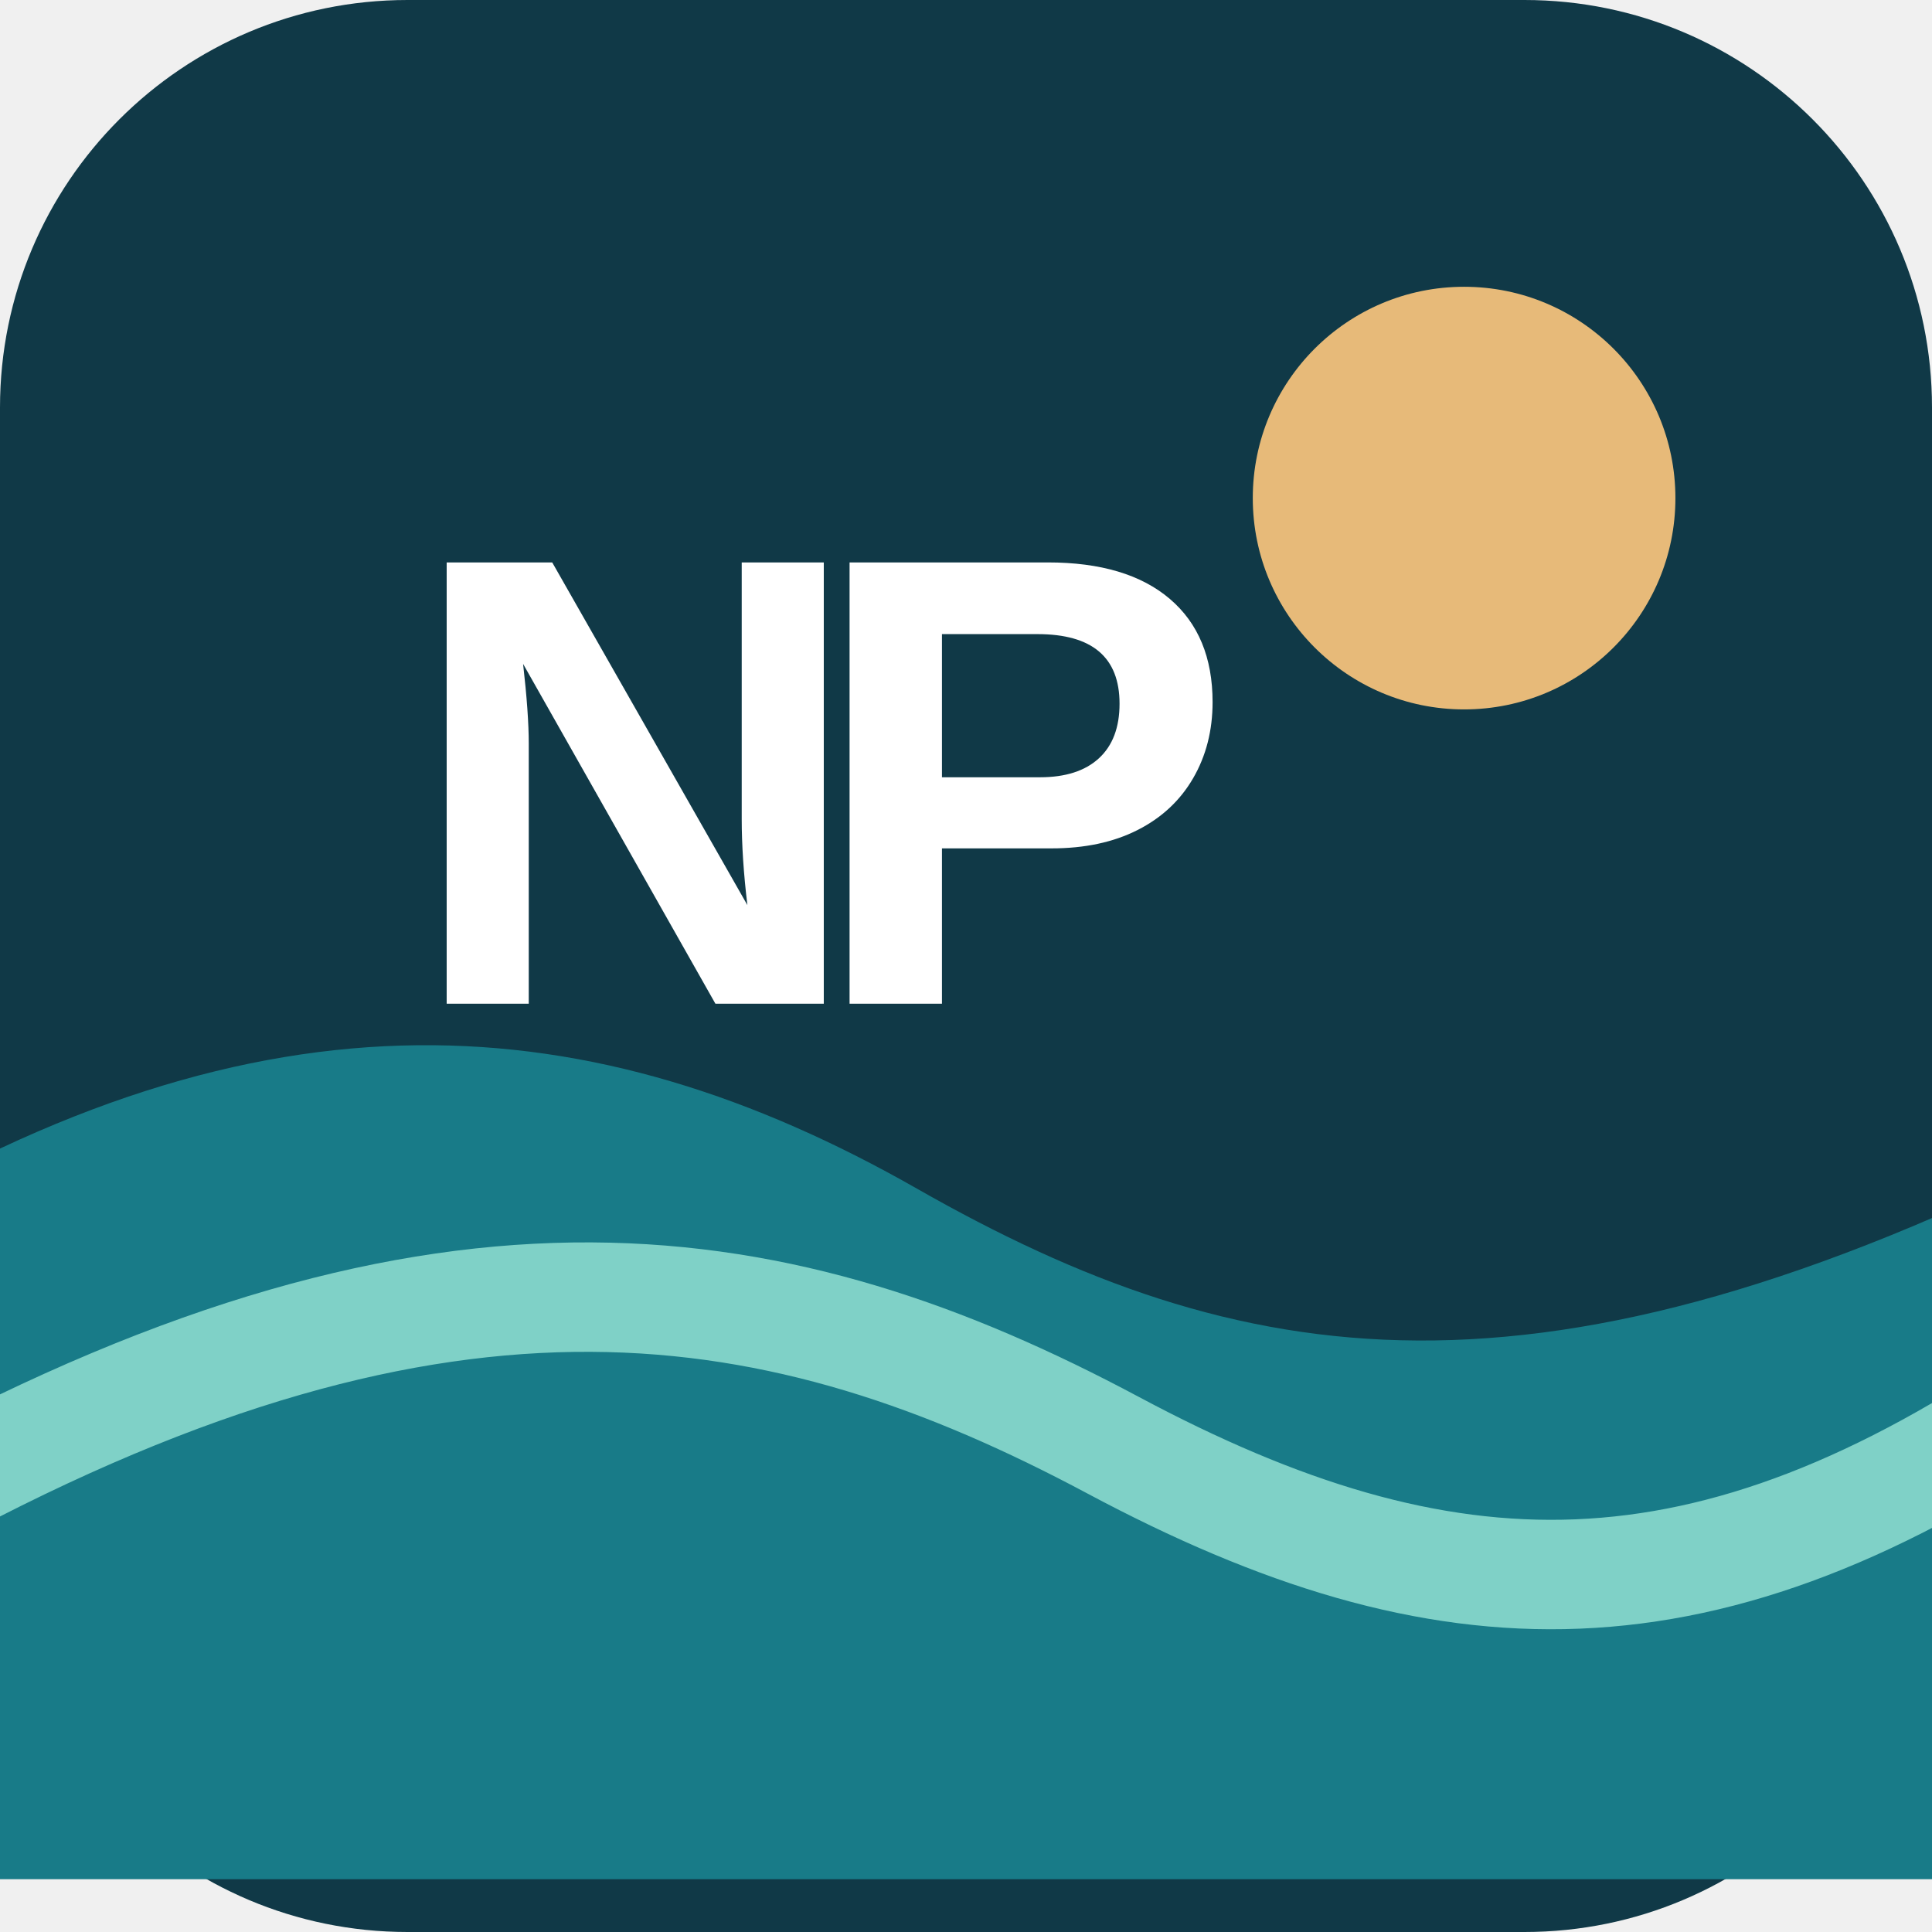
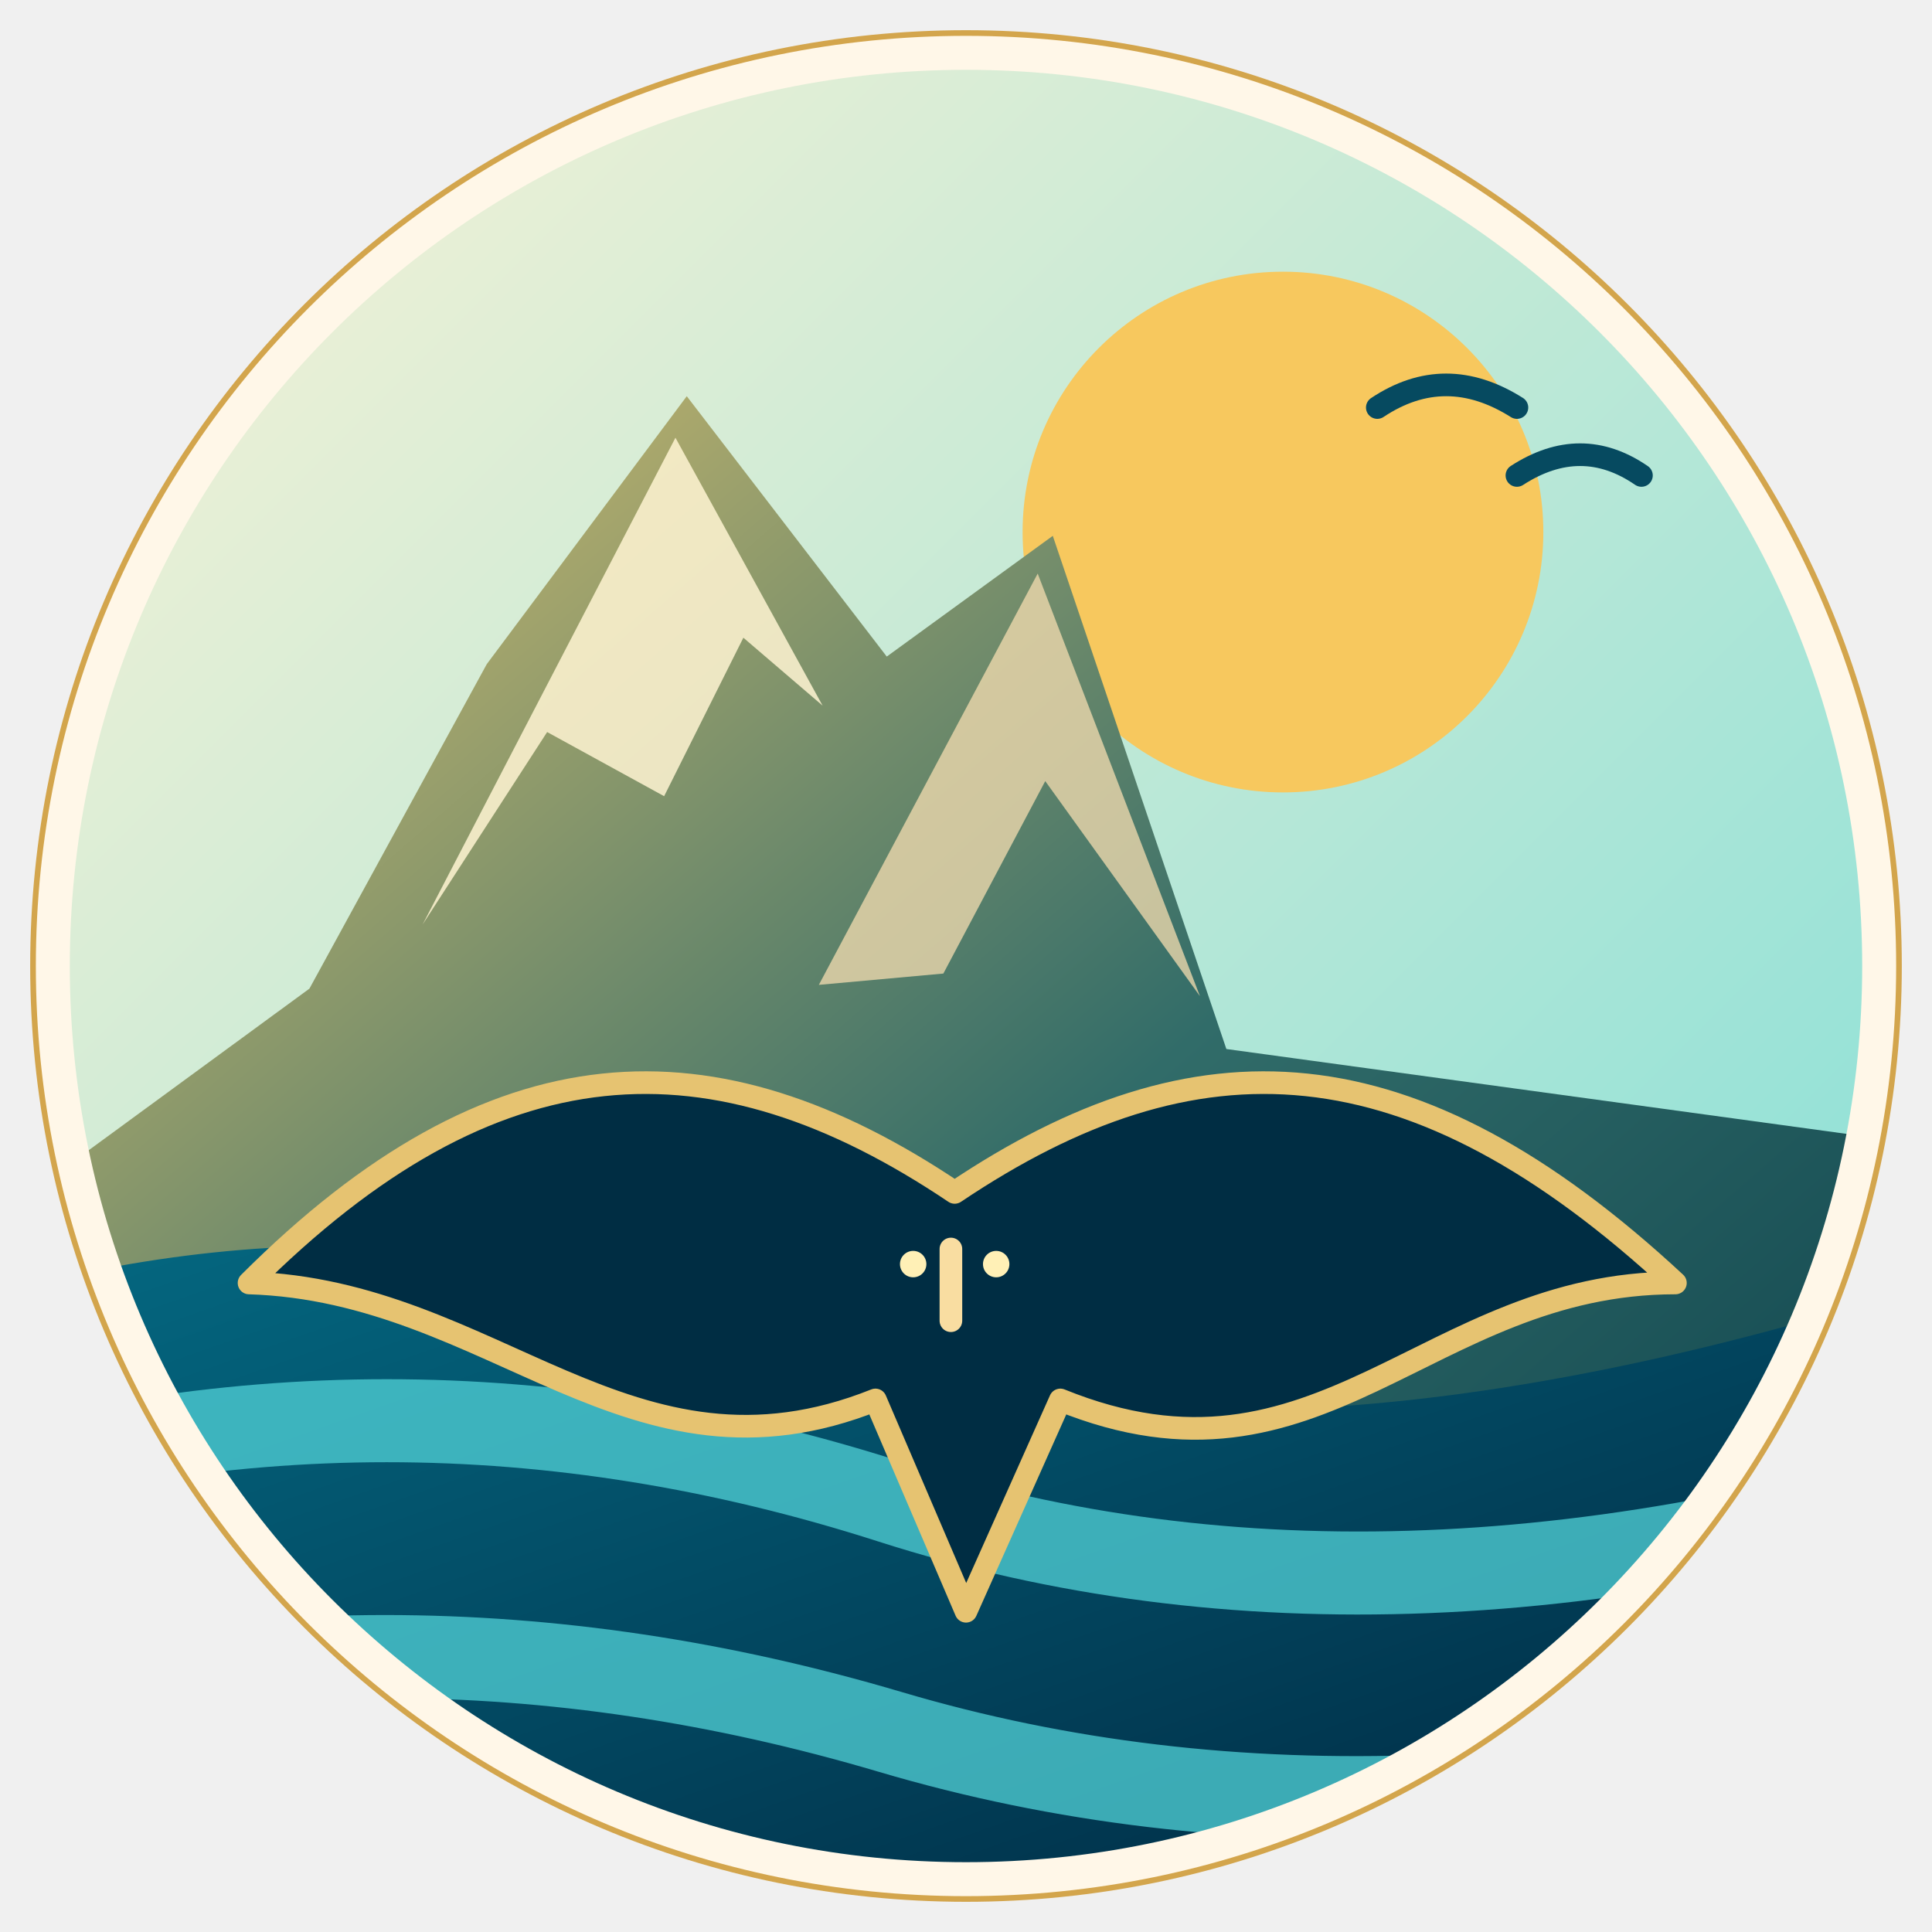
- <svg xmlns="http://www.w3.org/2000/svg" viewBox="0 0 512 512" role="img" aria-label="Nusa Penida Experiences">
-   <rect width="512" height="512" rx="108" fill="#103947" />
-   <circle cx="388" cy="132" r="56" fill="#e7ba79" />
-   <path d="M-40 326C70 259 157 266 243 315s165 62 309-11v194H-40Z" fill="#187b88" />
-   <path d="M-20 396c139-75 227-60 315-13s157 49 250-15" fill="none" stroke="#7fd1c7" stroke-width="29" stroke-linecap="round" />
-   <text x="107" y="266" fill="#fff" font-family="Arial,sans-serif" font-size="170" font-weight="800" letter-spacing="-16">NP</text>
+ <svg xmlns="http://www.w3.org/2000/svg" viewBox="0 0 512 512" role="img" aria-label="Siluet tebing Nusa Penida dan pari manta">
+   <defs>
+     <clipPath id="ocean-circle">
+       <circle cx="256" cy="256" r="240" />
+     </clipPath>
+     <linearGradient id="sea" x1="0" y1="0" x2="1" y2="1">
+       <stop stop-color="#046a83" />
+       <stop offset="1" stop-color="#001f38" />
+     </linearGradient>
+     <linearGradient id="sky" x1="0" y1="0" x2="1" y2="1">
+       <stop stop-color="#fff3d5" />
+       <stop offset="1" stop-color="#77ddd8" />
+     </linearGradient>
+     <linearGradient id="cliff" x1="0" y1="0" x2="1" y2=".9">
+       <stop stop-color="#f6cd6e" />
+       <stop offset=".55" stop-color="#316c69" />
+       <stop offset="1" stop-color="#093d49" />
+     </linearGradient>
+   </defs>
+   <circle cx="256" cy="256" r="248" fill="#d3a54c" />
+   <g clip-path="url(#ocean-circle)">
+     <rect width="512" height="512" fill="url(#sky)" />
+     <circle cx="340" cy="141" r="69" fill="#f7c85e" />
+     <path d="M-30 344 82 262 129 176 182 105 235 174 279 142 325 278 515 304V530H-30Z" fill="url(#cliff)" />
+     <path d="m112 245 67-129 39 71-21-18-21 42-31-17Z" fill="#fff4d2" opacity=".85" />
+     <path d="m217 261 58-109 43 112-41-57-27 51Z" fill="#f6deb0" opacity=".75" />
+     <path d="M-18 348q120-39 236 7t312-21V527H-18Z" fill="url(#sea)" />
+     <path d="M-30 398q132-43 266 0t301-12M-30 459q131-40 266 0t301-12" stroke="#50d1d7" stroke-width="22" fill="none" opacity=".75" />
+     <path d="M66 340c65-65 123-67 187-24 64-43 121-41 191 24-66 0-94 59-163 31l-25 56-24-56C167 397 131 342 66 340Z" fill="#002d43" stroke="#e6c371" stroke-width="6" stroke-linejoin="round" />
+     <path d="M252 331v19" stroke="#f9dda1" stroke-width="6" stroke-linecap="round" />
+     <circle cx="242" cy="335" r="3.5" fill="#fff0b6" />
+     <circle cx="264" cy="335" r="3.5" fill="#fff0b6" />
+     <path d="M365 108q18-12 37 0M402 126q17-11 33 0" fill="none" stroke="#064a60" stroke-width="6" stroke-linecap="round" />
+   </g>
+   <circle cx="256" cy="256" r="242" fill="none" stroke="#fff7e8" stroke-width="9" />
</svg>
